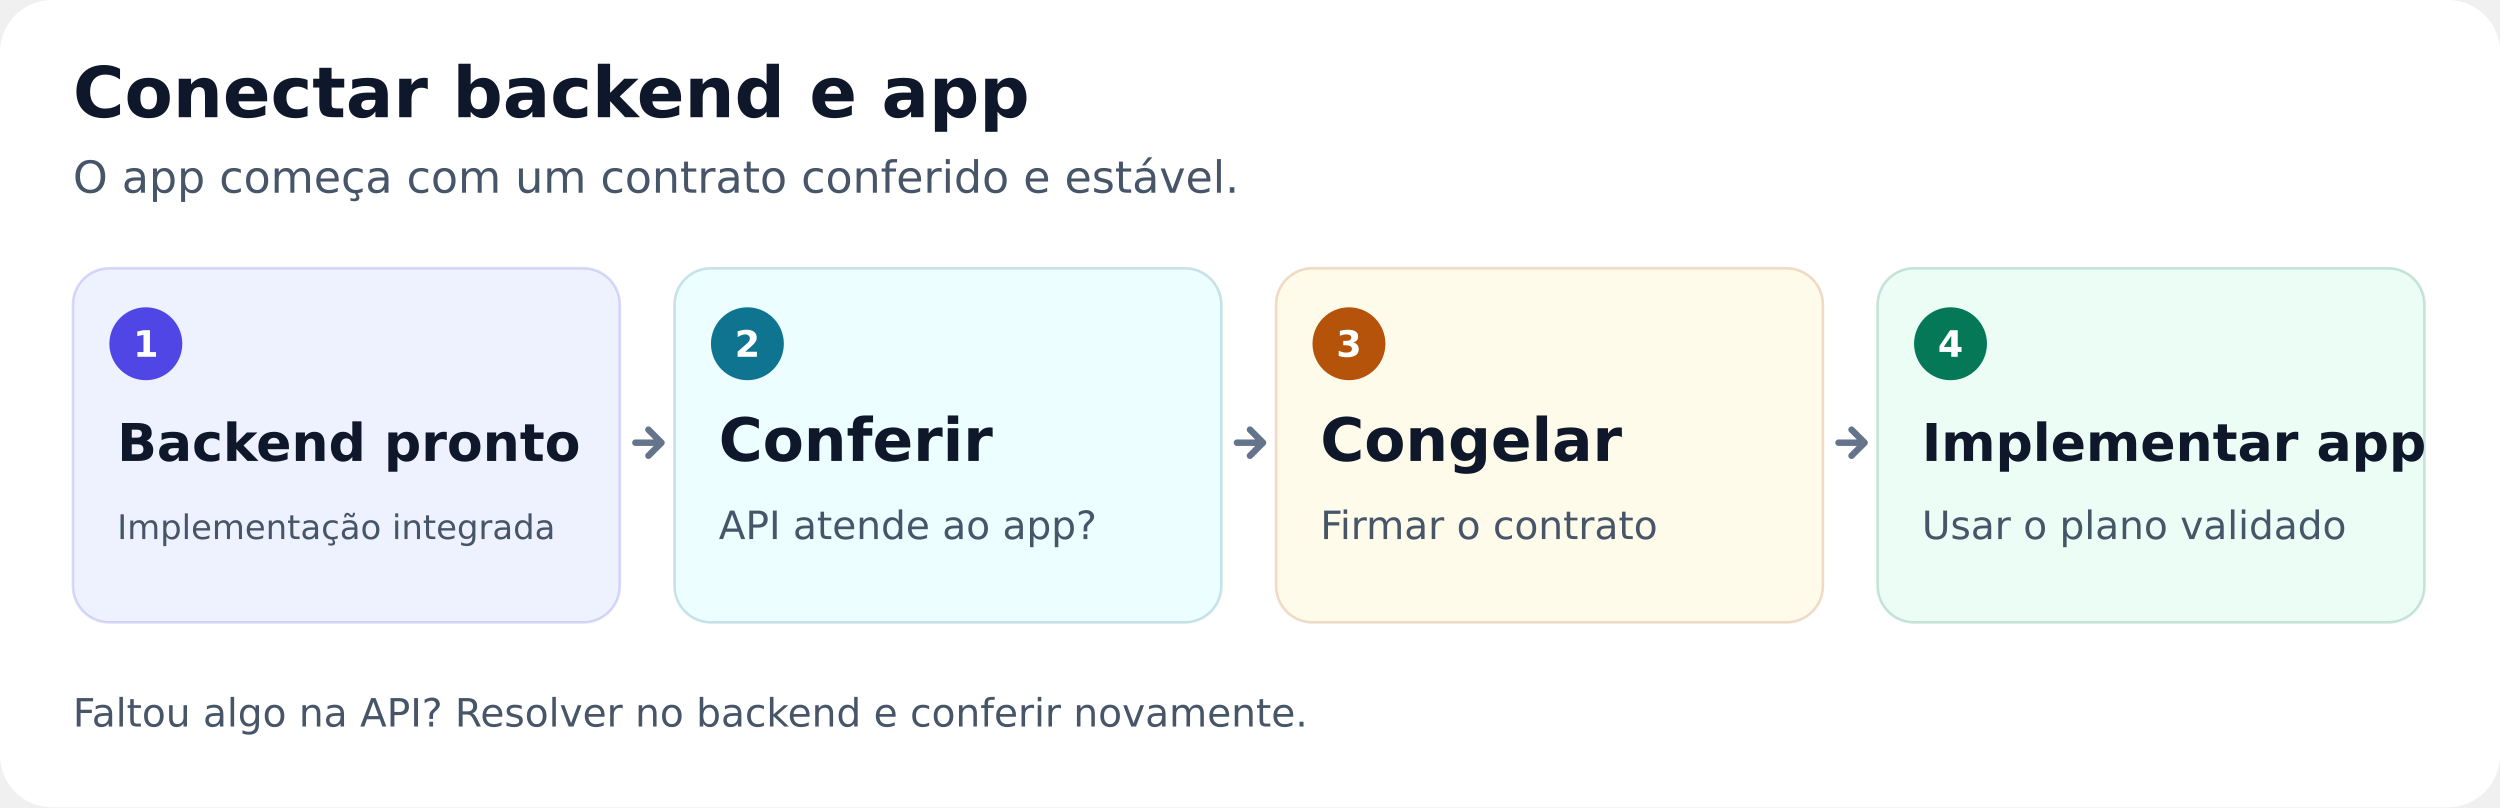
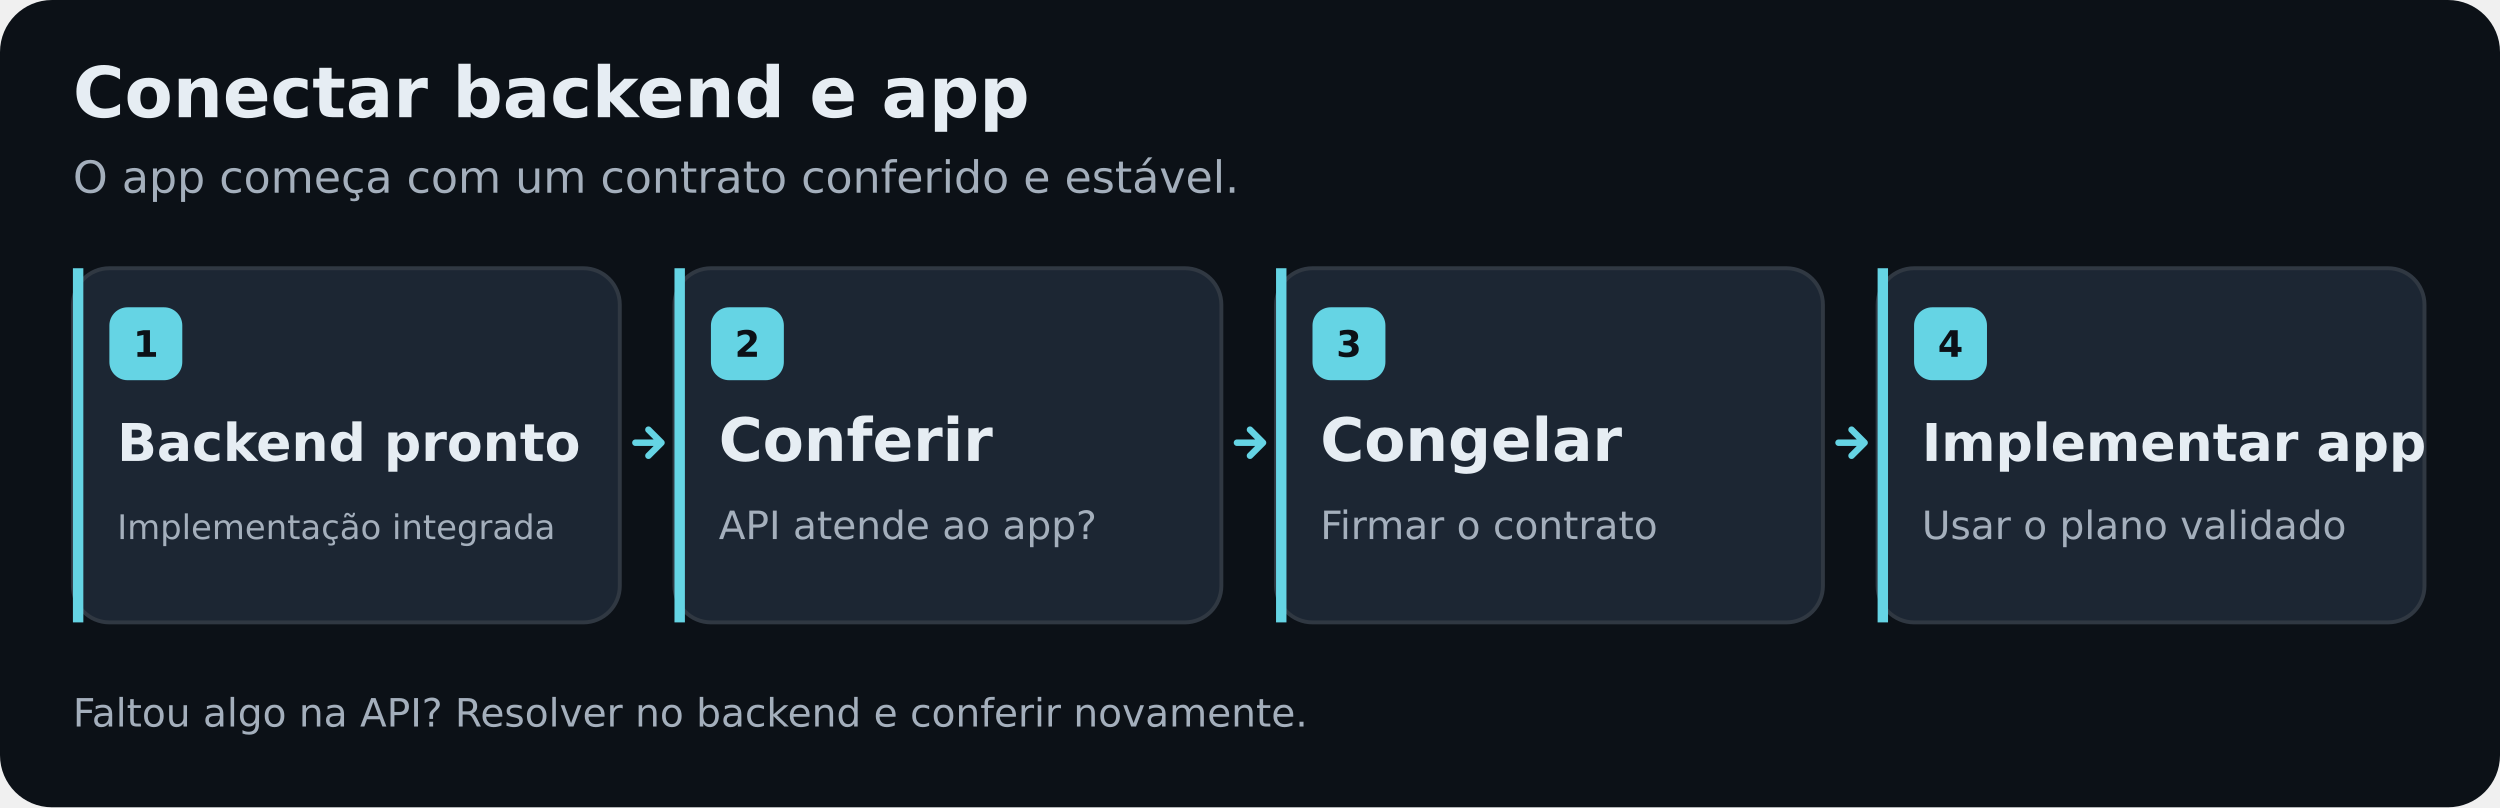
- <svg xmlns="http://www.w3.org/2000/svg" width="960" height="310" viewBox="0 0 960 310" role="img" aria-labelledby="title desc">
-   <rect width="960" height="310" rx="20" fill="#ffffff" />
-   <g font-family="DejaVu Sans,Arial,sans-serif">
-     <text x="28" y="45" font-size="27" font-weight="700" fill="#0f172a">Conectar backend e app</text>
-     <text x="28" y="74" font-size="17" fill="#475569">O app começa com um contrato conferido e estável.</text>
-     <rect x="28" y="103" width="210" height="136" rx="14" fill="#eef2ff" stroke="#4f46e5" stroke-opacity=".2" />
-     <circle cx="56" cy="132" r="14" fill="#4f46e5" />
-     <text x="56" y="137" text-anchor="middle" fill="white" font-size="14" font-weight="700">1</text>
-     <text x="45" y="177" font-size="20" font-weight="700" fill="#0f172a">Backend pronto</text>
-     <text x="45" y="207" font-size="13" fill="#475569">Implementação integrada</text>
-     <path d="M 244 170 h 9 m -4 -5 l 5 5 -5 5" fill="none" stroke="#64748b" stroke-width="2.5" stroke-linecap="round" stroke-linejoin="round" />
-     <rect x="259" y="103" width="210" height="136" rx="14" fill="#ecfeff" stroke="#0e7490" stroke-opacity=".2" />
-     <circle cx="287" cy="132" r="14" fill="#0e7490" />
-     <text x="287" y="137" text-anchor="middle" fill="white" font-size="14" font-weight="700">2</text>
-     <text x="276" y="177" font-size="23" font-weight="700" fill="#0f172a">Conferir</text>
-     <text x="276" y="207" font-size="15" fill="#475569">API atende ao app?</text>
-     <path d="M 475 170 h 9 m -4 -5 l 5 5 -5 5" fill="none" stroke="#64748b" stroke-width="2.5" stroke-linecap="round" stroke-linejoin="round" />
-     <rect x="490" y="103" width="210" height="136" rx="14" fill="#fffbeb" stroke="#b45309" stroke-opacity=".2" />
-     <circle cx="518" cy="132" r="14" fill="#b45309" />
-     <text x="518" y="137" text-anchor="middle" fill="white" font-size="14" font-weight="700">3</text>
-     <text x="507" y="177" font-size="23" font-weight="700" fill="#0f172a">Congelar</text>
-     <text x="507" y="207" font-size="15" fill="#475569">Firmar o contrato</text>
-     <path d="M 706 170 h 9 m -4 -5 l 5 5 -5 5" fill="none" stroke="#64748b" stroke-width="2.5" stroke-linecap="round" stroke-linejoin="round" />
-     <rect x="721" y="103" width="210" height="136" rx="14" fill="#ecfdf5" stroke="#047857" stroke-opacity=".2" />
-     <circle cx="749" cy="132" r="14" fill="#047857" />
-     <text x="749" y="137" text-anchor="middle" fill="white" font-size="14" font-weight="700">4</text>
-     <text x="738" y="177" font-size="20" font-weight="700" fill="#0f172a">Implementar app</text>
-     <text x="738" y="207" font-size="15" fill="#475569">Usar o plano validado</text>
-     <text x="28" y="279" font-size="15" fill="#475569">Faltou algo na API? Resolver no backend e conferir novamente.</text>
+ <svg xmlns="http://www.w3.org/2000/svg" width="960" height="310" viewBox="0 0 960 310" role="img" aria-labelledby="title desc" font-family="DejaVu Sans, sans-serif">
+   <rect width="960" height="310" rx="20" fill="#0c1117" />
+   <g font-family="DejaVu Sans, sans-serif">
+     <text x="28" y="45" font-size="27" font-weight="700" fill="#e6edf3">Conectar backend e app</text>
+     <text x="28" y="74" font-size="17" fill="#a4afbc">O app começa com um contrato conferido e estável.</text>
+     <rect x="28" y="103" width="210" height="136" rx="14" fill="#1c2633" stroke="#303842" stroke-opacity="1" stroke-width="1.5" />
+     <rect x="28" y="103" width="4" height="136" fill="#65d4e4" />
+     <rect x="42" y="118" width="28" height="28" rx="7" fill="#65d4e4" />
+     <text x="56" y="137" text-anchor="middle" fill="#0c1117" font-size="14" font-weight="700">1</text>
+     <text x="45" y="177" font-size="20" font-weight="700" fill="#e6edf3">Backend pronto</text>
+     <text x="45" y="207" font-size="13" fill="#a4afbc">Implementação integrada</text>
+     <path d="M 244 170 h 9 m -4 -5 l 5 5 -5 5" fill="none" stroke="#65d4e4" stroke-width="2.5" stroke-linecap="round" stroke-linejoin="round" />
+     <rect x="259" y="103" width="210" height="136" rx="14" fill="#1c2633" stroke="#303842" stroke-opacity="1" stroke-width="1.5" />
+     <rect x="259" y="103" width="4" height="136" fill="#65d4e4" />
+     <rect x="273" y="118" width="28" height="28" rx="7" fill="#65d4e4" />
+     <text x="287" y="137" text-anchor="middle" fill="#0c1117" font-size="14" font-weight="700">2</text>
+     <text x="276" y="177" font-size="23" font-weight="700" fill="#e6edf3">Conferir</text>
+     <text x="276" y="207" font-size="15" fill="#a4afbc">API atende ao app?</text>
+     <path d="M 475 170 h 9 m -4 -5 l 5 5 -5 5" fill="none" stroke="#65d4e4" stroke-width="2.5" stroke-linecap="round" stroke-linejoin="round" />
+     <rect x="490" y="103" width="210" height="136" rx="14" fill="#1c2633" stroke="#303842" stroke-opacity="1" stroke-width="1.5" />
+     <rect x="490" y="103" width="4" height="136" fill="#65d4e4" />
+     <rect x="504" y="118" width="28" height="28" rx="7" fill="#65d4e4" />
+     <text x="518" y="137" text-anchor="middle" fill="#0c1117" font-size="14" font-weight="700">3</text>
+     <text x="507" y="177" font-size="23" font-weight="700" fill="#e6edf3">Congelar</text>
+     <text x="507" y="207" font-size="15" fill="#a4afbc">Firmar o contrato</text>
+     <path d="M 706 170 h 9 m -4 -5 l 5 5 -5 5" fill="none" stroke="#65d4e4" stroke-width="2.5" stroke-linecap="round" stroke-linejoin="round" />
+     <rect x="721" y="103" width="210" height="136" rx="14" fill="#1c2633" stroke="#303842" stroke-opacity="1" stroke-width="1.5" />
+     <rect x="721" y="103" width="4" height="136" fill="#65d4e4" />
+     <rect x="735" y="118" width="28" height="28" rx="7" fill="#65d4e4" />
+     <text x="749" y="137" text-anchor="middle" fill="#0c1117" font-size="14" font-weight="700">4</text>
+     <text x="738" y="177" font-size="20" font-weight="700" fill="#e6edf3">Implementar app</text>
+     <text x="738" y="207" font-size="15" fill="#a4afbc">Usar o plano validado</text>
+     <text x="28" y="279" font-size="15" fill="#a4afbc">Faltou algo na API? Resolver no backend e conferir novamente.</text>
  </g>
</svg>
